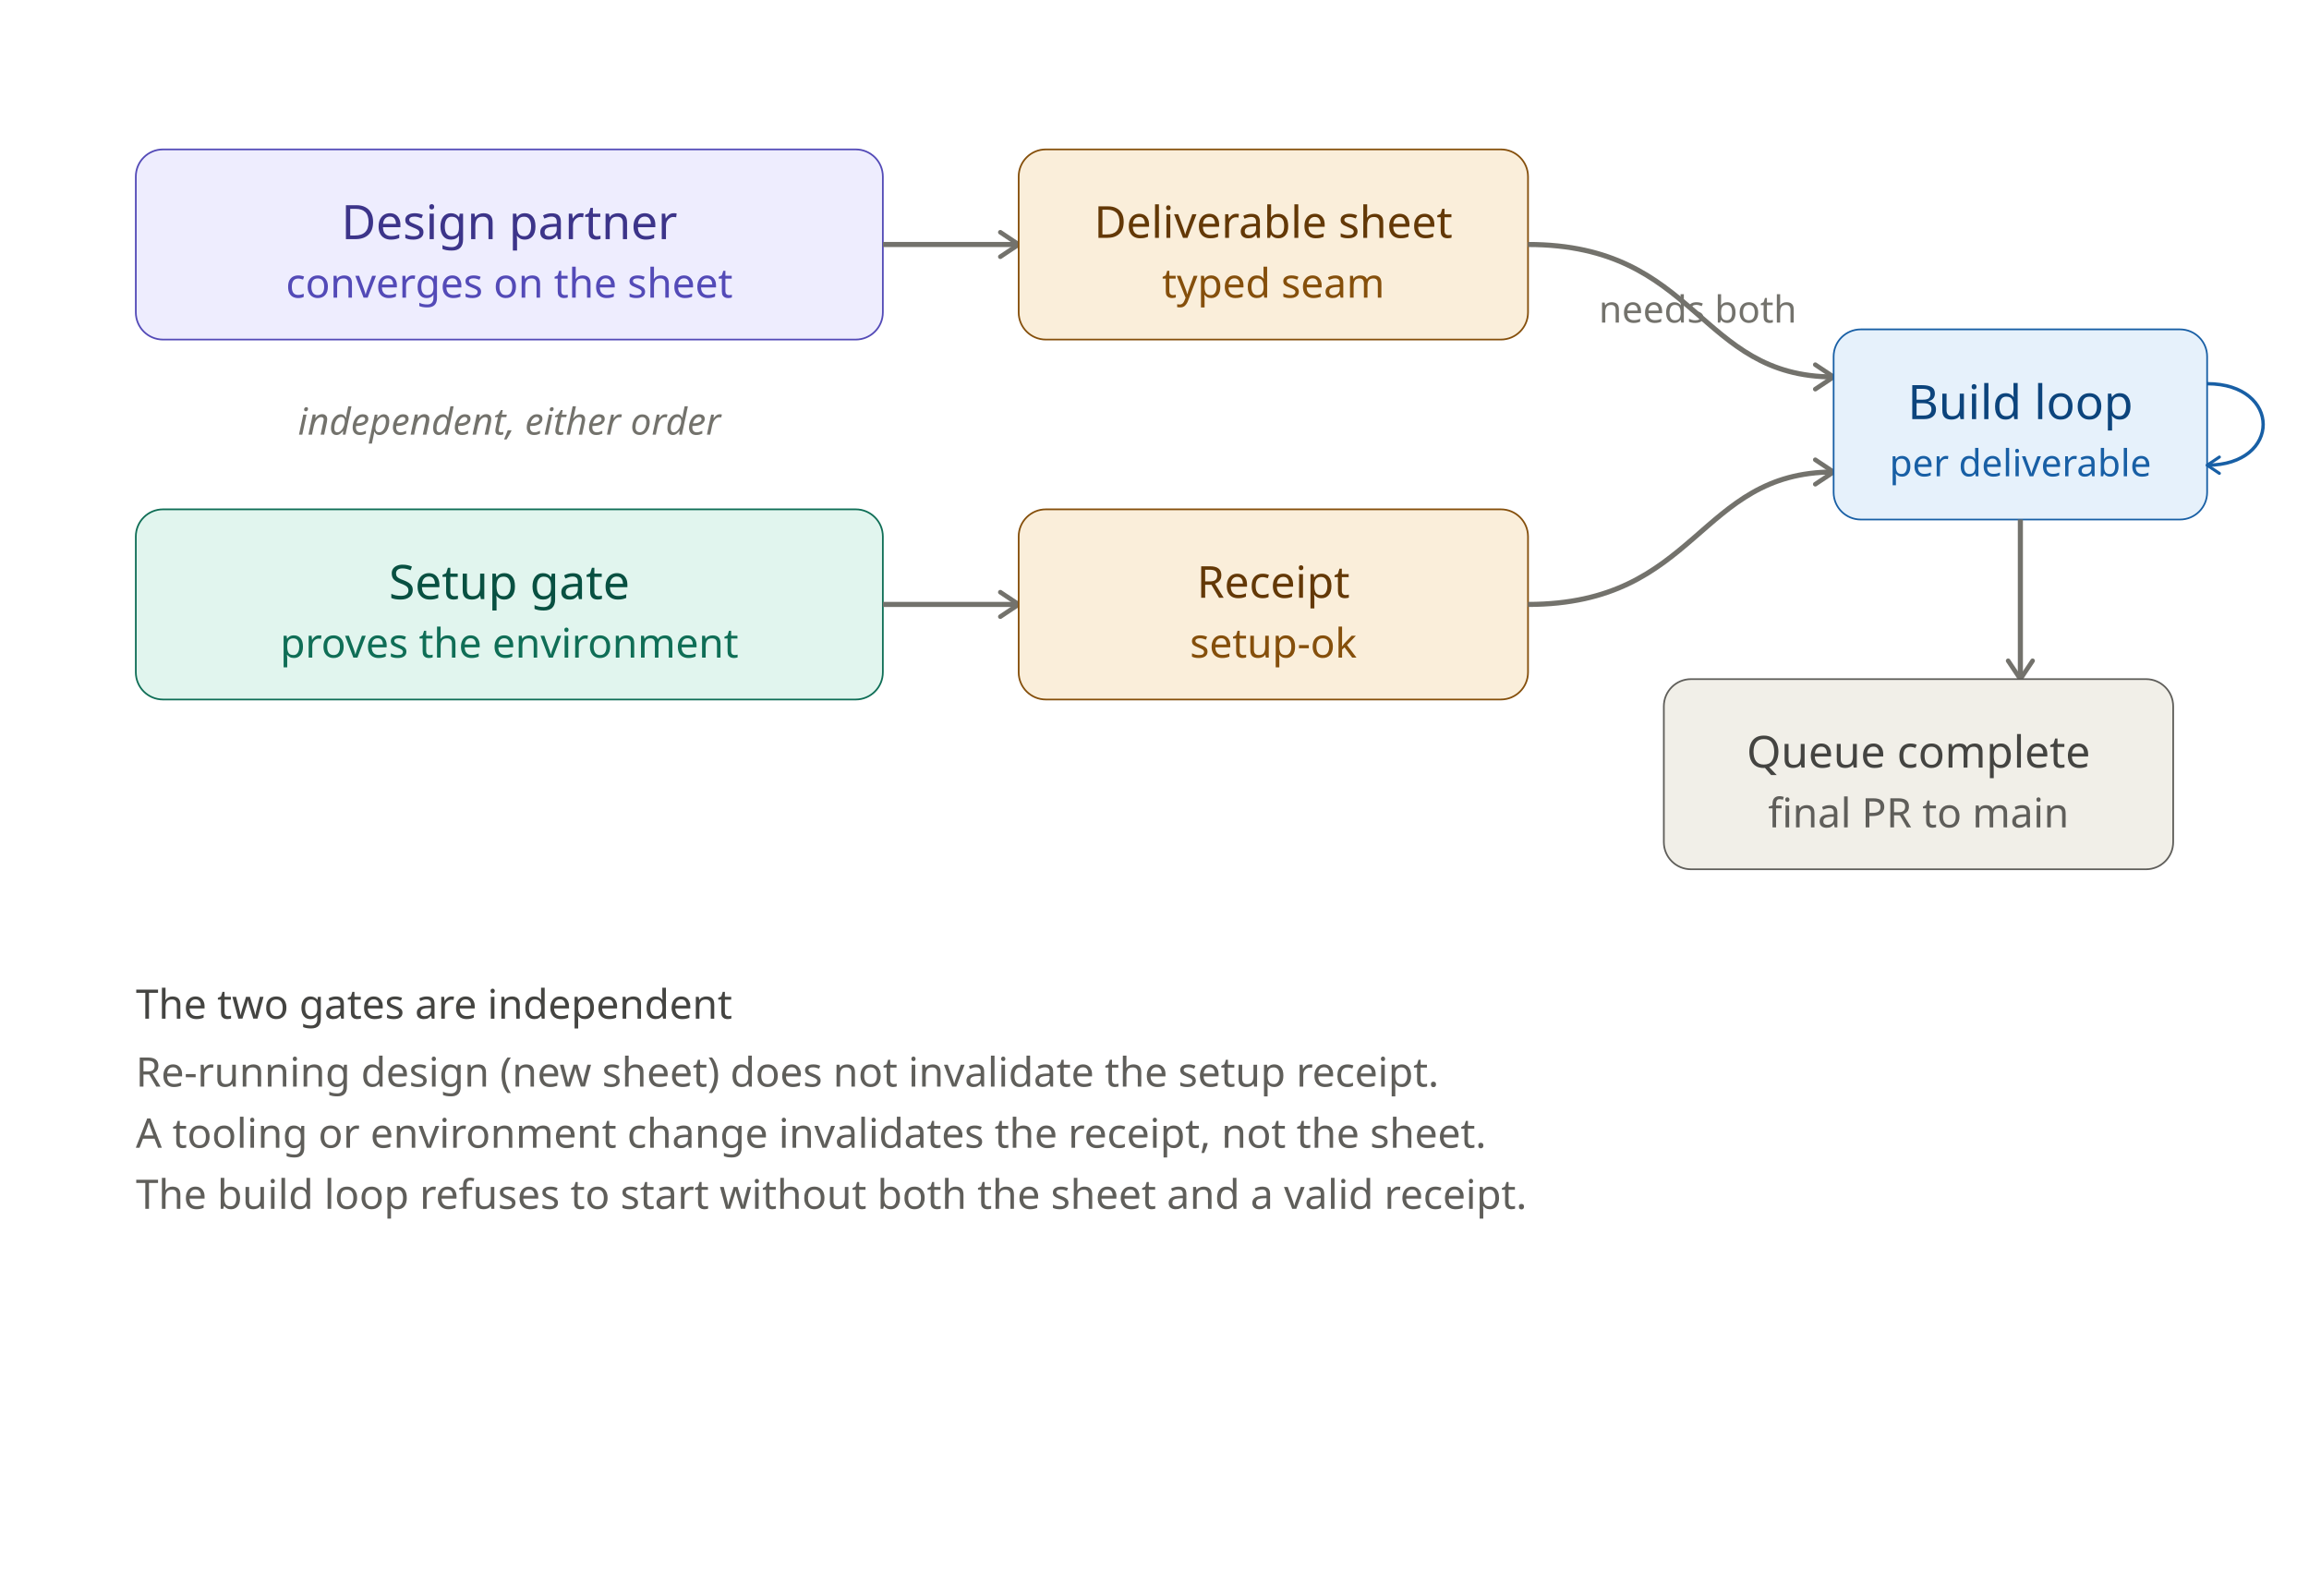
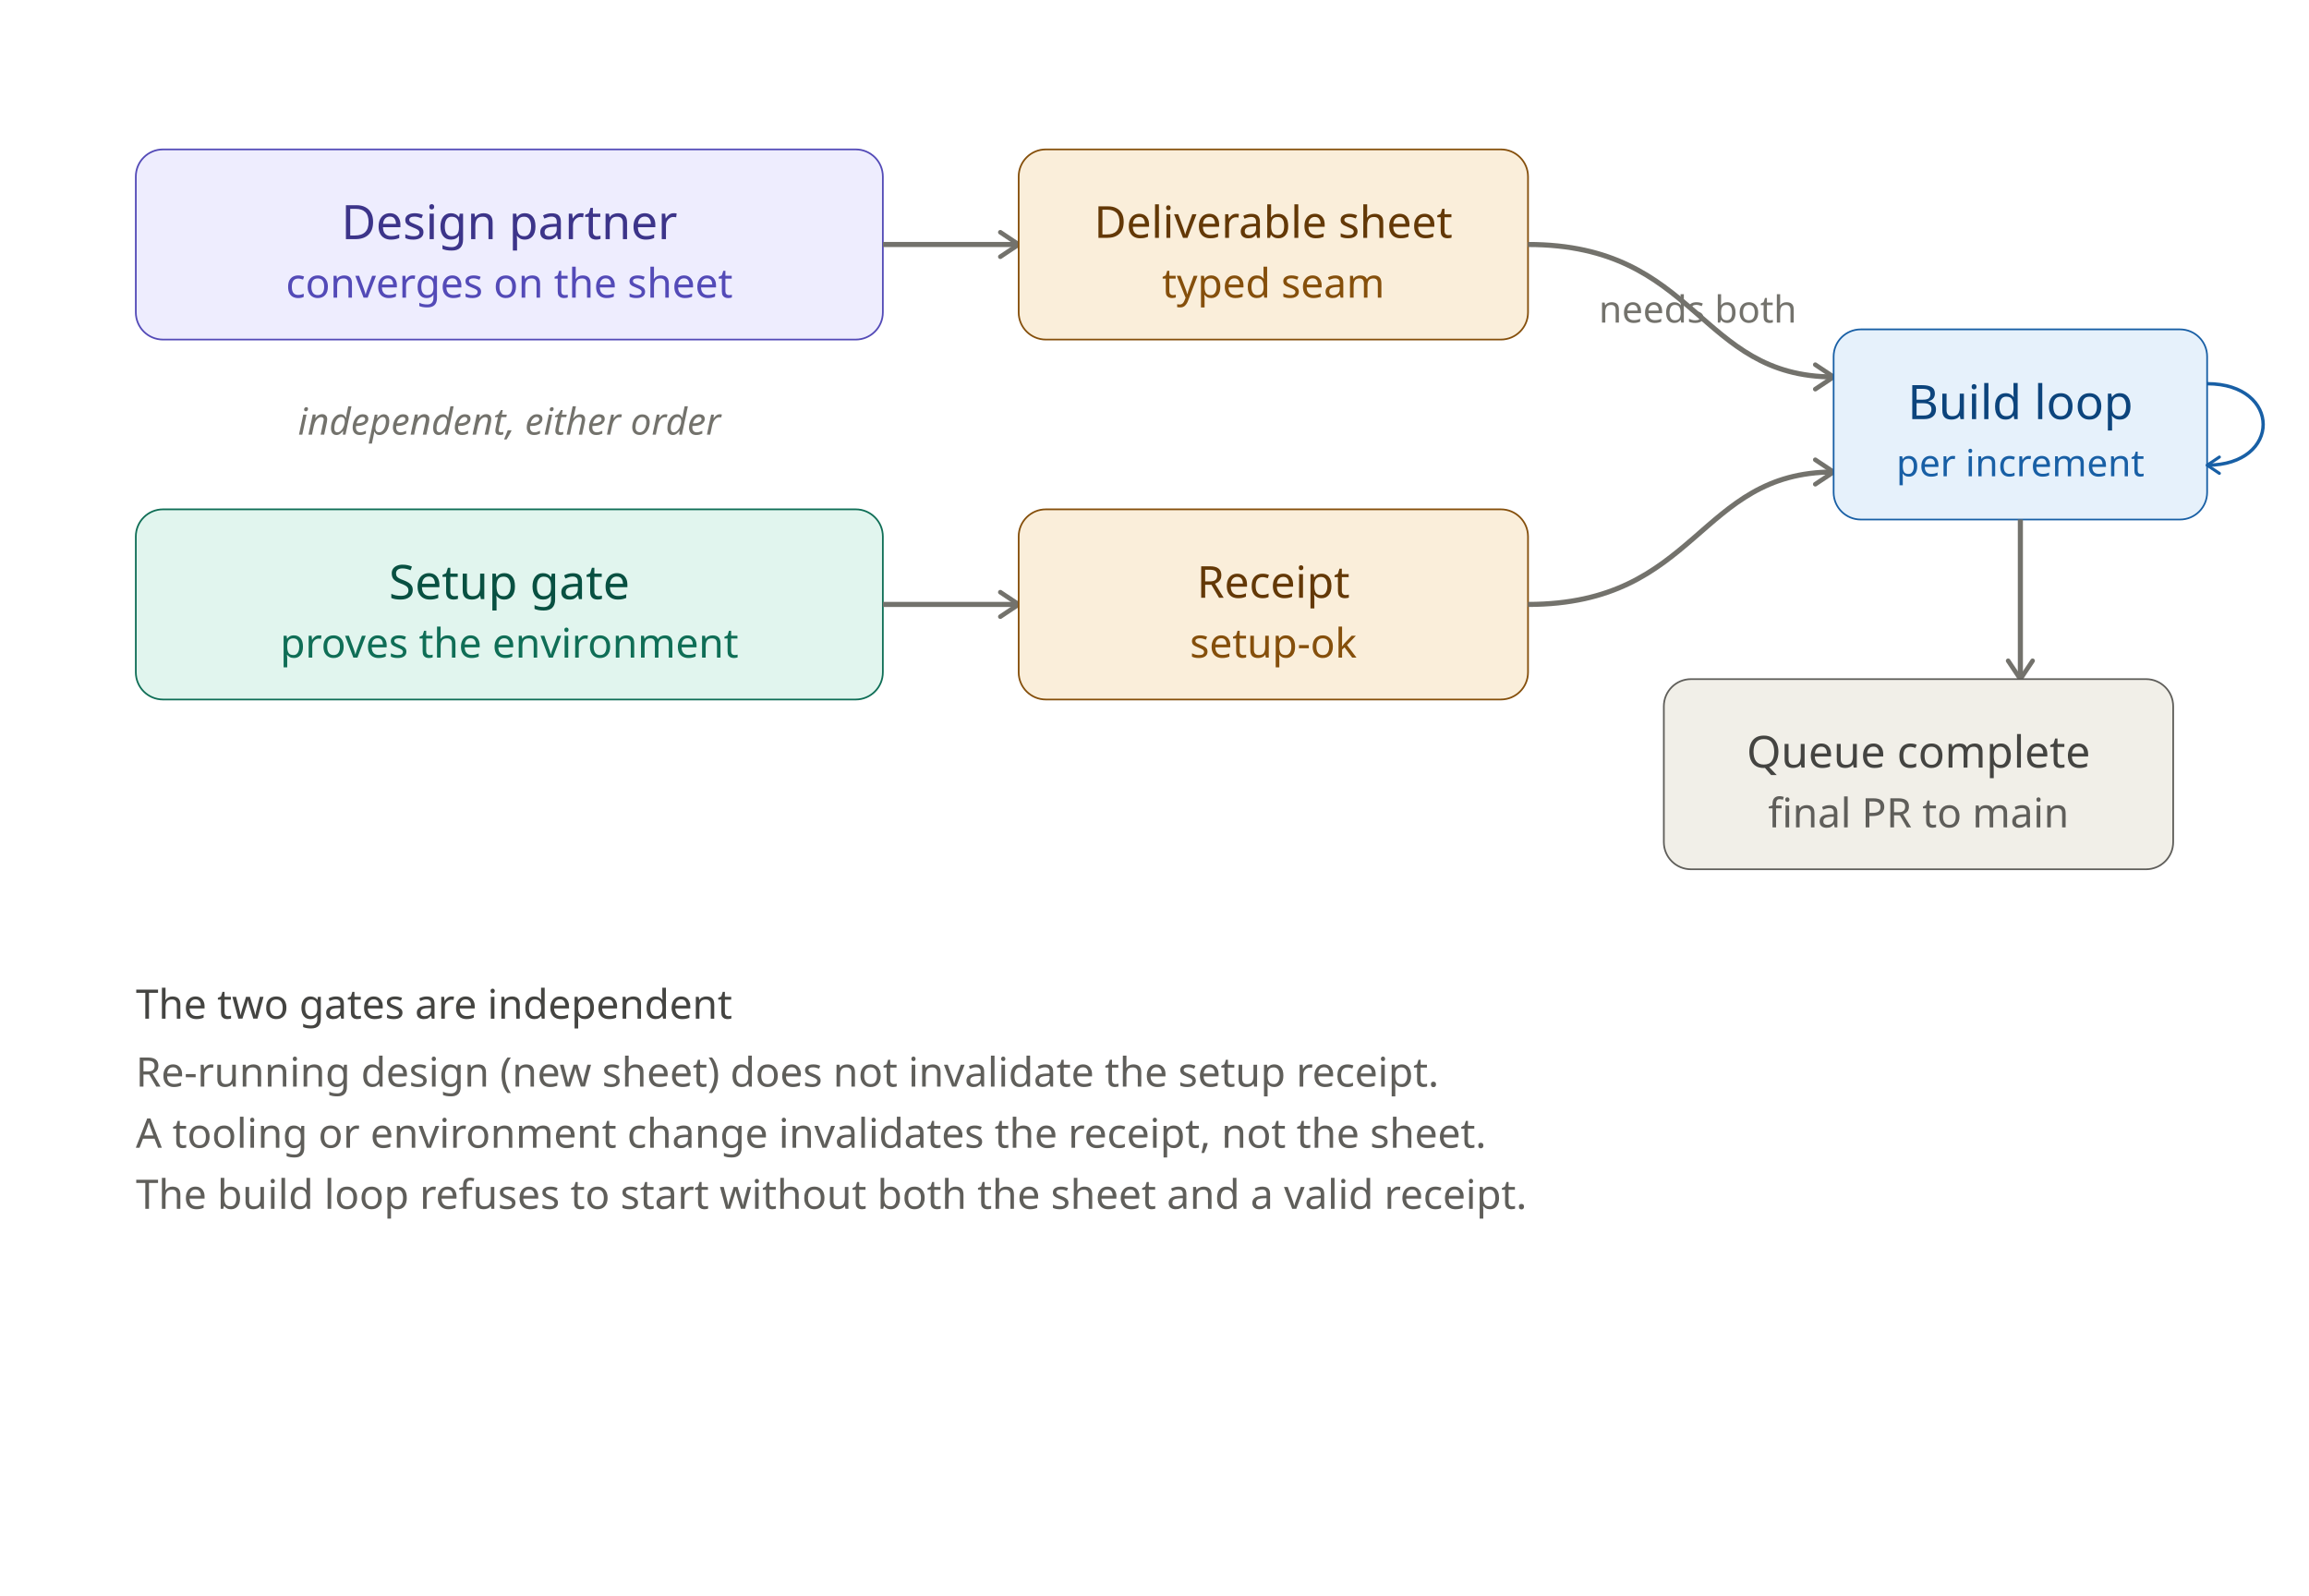
<svg xmlns="http://www.w3.org/2000/svg" width="680" viewBox="0 0 680 470" role="img" font-family="sans-serif">
  <defs>
    <marker id="arrow" viewBox="0 0 10 10" refX="8" refY="5" markerWidth="6" markerHeight="6" orient="auto-start-reverse">
      <path d="M2 1L8 5L2 9" fill="none" stroke="context-stroke" stroke-width="1.5" stroke-linecap="round" stroke-linejoin="round" />
    </marker>
  </defs>
  <rect x="40" y="44" width="220" height="56" rx="8" fill="#EEEDFE" stroke="#534AB7" stroke-width="0.5" />
  <text x="150" y="65" text-anchor="middle" dominant-baseline="central" fill="#3C3489" font-size="14" font-weight="500">Design partner</text>
  <text x="150" y="83" text-anchor="middle" dominant-baseline="central" fill="#534AB7" font-size="12">converges on the sheet</text>
  <line x1="260" y1="72" x2="300" y2="72" stroke="#73726c" stroke-width="1.5" marker-end="url(#arrow)" />
  <rect x="300" y="44" width="150" height="56" rx="8" fill="#FAEEDA" stroke="#854F0B" stroke-width="0.5" />
  <text x="375" y="65" text-anchor="middle" dominant-baseline="central" fill="#633806" font-size="13" font-weight="500">Deliverable sheet</text>
  <text x="375" y="83" text-anchor="middle" dominant-baseline="central" fill="#854F0B" font-size="12">typed seam</text>
  <rect x="40" y="150" width="220" height="56" rx="8" fill="#E1F5EE" stroke="#0F6E56" stroke-width="0.5" />
  <text x="150" y="171" text-anchor="middle" dominant-baseline="central" fill="#085041" font-size="14" font-weight="500">Setup gate</text>
  <text x="150" y="189" text-anchor="middle" dominant-baseline="central" fill="#0F6E56" font-size="12">proves the environment</text>
  <line x1="260" y1="178" x2="300" y2="178" stroke="#73726c" stroke-width="1.5" marker-end="url(#arrow)" />
  <rect x="300" y="150" width="150" height="56" rx="8" fill="#FAEEDA" stroke="#854F0B" stroke-width="0.5" />
  <text x="375" y="171" text-anchor="middle" dominant-baseline="central" fill="#633806" font-size="13" font-weight="500">Receipt</text>
  <text x="375" y="189" text-anchor="middle" dominant-baseline="central" fill="#854F0B" font-size="12">setup-ok</text>
  <text x="150" y="128" text-anchor="middle" fill="#73726c" font-size="11" font-style="italic">independent, either order</text>
  <path d="M450 72 C500 72, 500 111, 540 111" fill="none" stroke="#73726c" stroke-width="1.5" marker-end="url(#arrow)" />
  <path d="M450 178 C500 178, 500 139, 540 139" fill="none" stroke="#73726c" stroke-width="1.5" marker-end="url(#arrow)" />
  <rect x="540" y="97" width="110" height="56" rx="8" fill="#E6F1FB" stroke="#185FA5" stroke-width="0.5" />
  <text x="595" y="118" text-anchor="middle" dominant-baseline="central" fill="#0C447C" font-size="14" font-weight="500">Build loop</text>
-   <text x="595" y="136" text-anchor="middle" dominant-baseline="central" fill="#185FA5" font-size="11">per deliverable</text>
+   <text x="595" y="136" text-anchor="middle" dominant-baseline="central" fill="#185FA5" font-size="11">per increment</text>
  <text x="500" y="95" text-anchor="middle" fill="#73726c" font-size="11">needs both</text>
  <path d="M650 113 C672 113, 672 137, 650 137" fill="none" stroke="#185FA5" stroke-width="1" marker-end="url(#arrow)" />
  <line x1="595" y1="153" x2="595" y2="200" stroke="#73726c" stroke-width="1.5" marker-end="url(#arrow)" />
  <rect x="490" y="200" width="150" height="56" rx="8" fill="#F1EFE8" stroke="#5F5E5A" stroke-width="0.5" />
  <text x="565" y="221" text-anchor="middle" dominant-baseline="central" fill="#444441" font-size="13" font-weight="500">Queue complete</text>
  <text x="565" y="239" text-anchor="middle" dominant-baseline="central" fill="#5F5E5A" font-size="12">final PR to main</text>
  <text x="40" y="300" font-size="12" fill="#444441" font-weight="500">The two gates are independent</text>
  <text x="40" y="320" font-size="12" fill="#5F5E5A">Re-running design (new sheet) does not invalidate the setup receipt.</text>
  <text x="40" y="338" font-size="12" fill="#5F5E5A">A tooling or environment change invalidates the receipt, not the sheet.</text>
  <text x="40" y="356" font-size="12" fill="#5F5E5A">The build loop refuses to start without both the sheet and a valid receipt.</text>
</svg>
